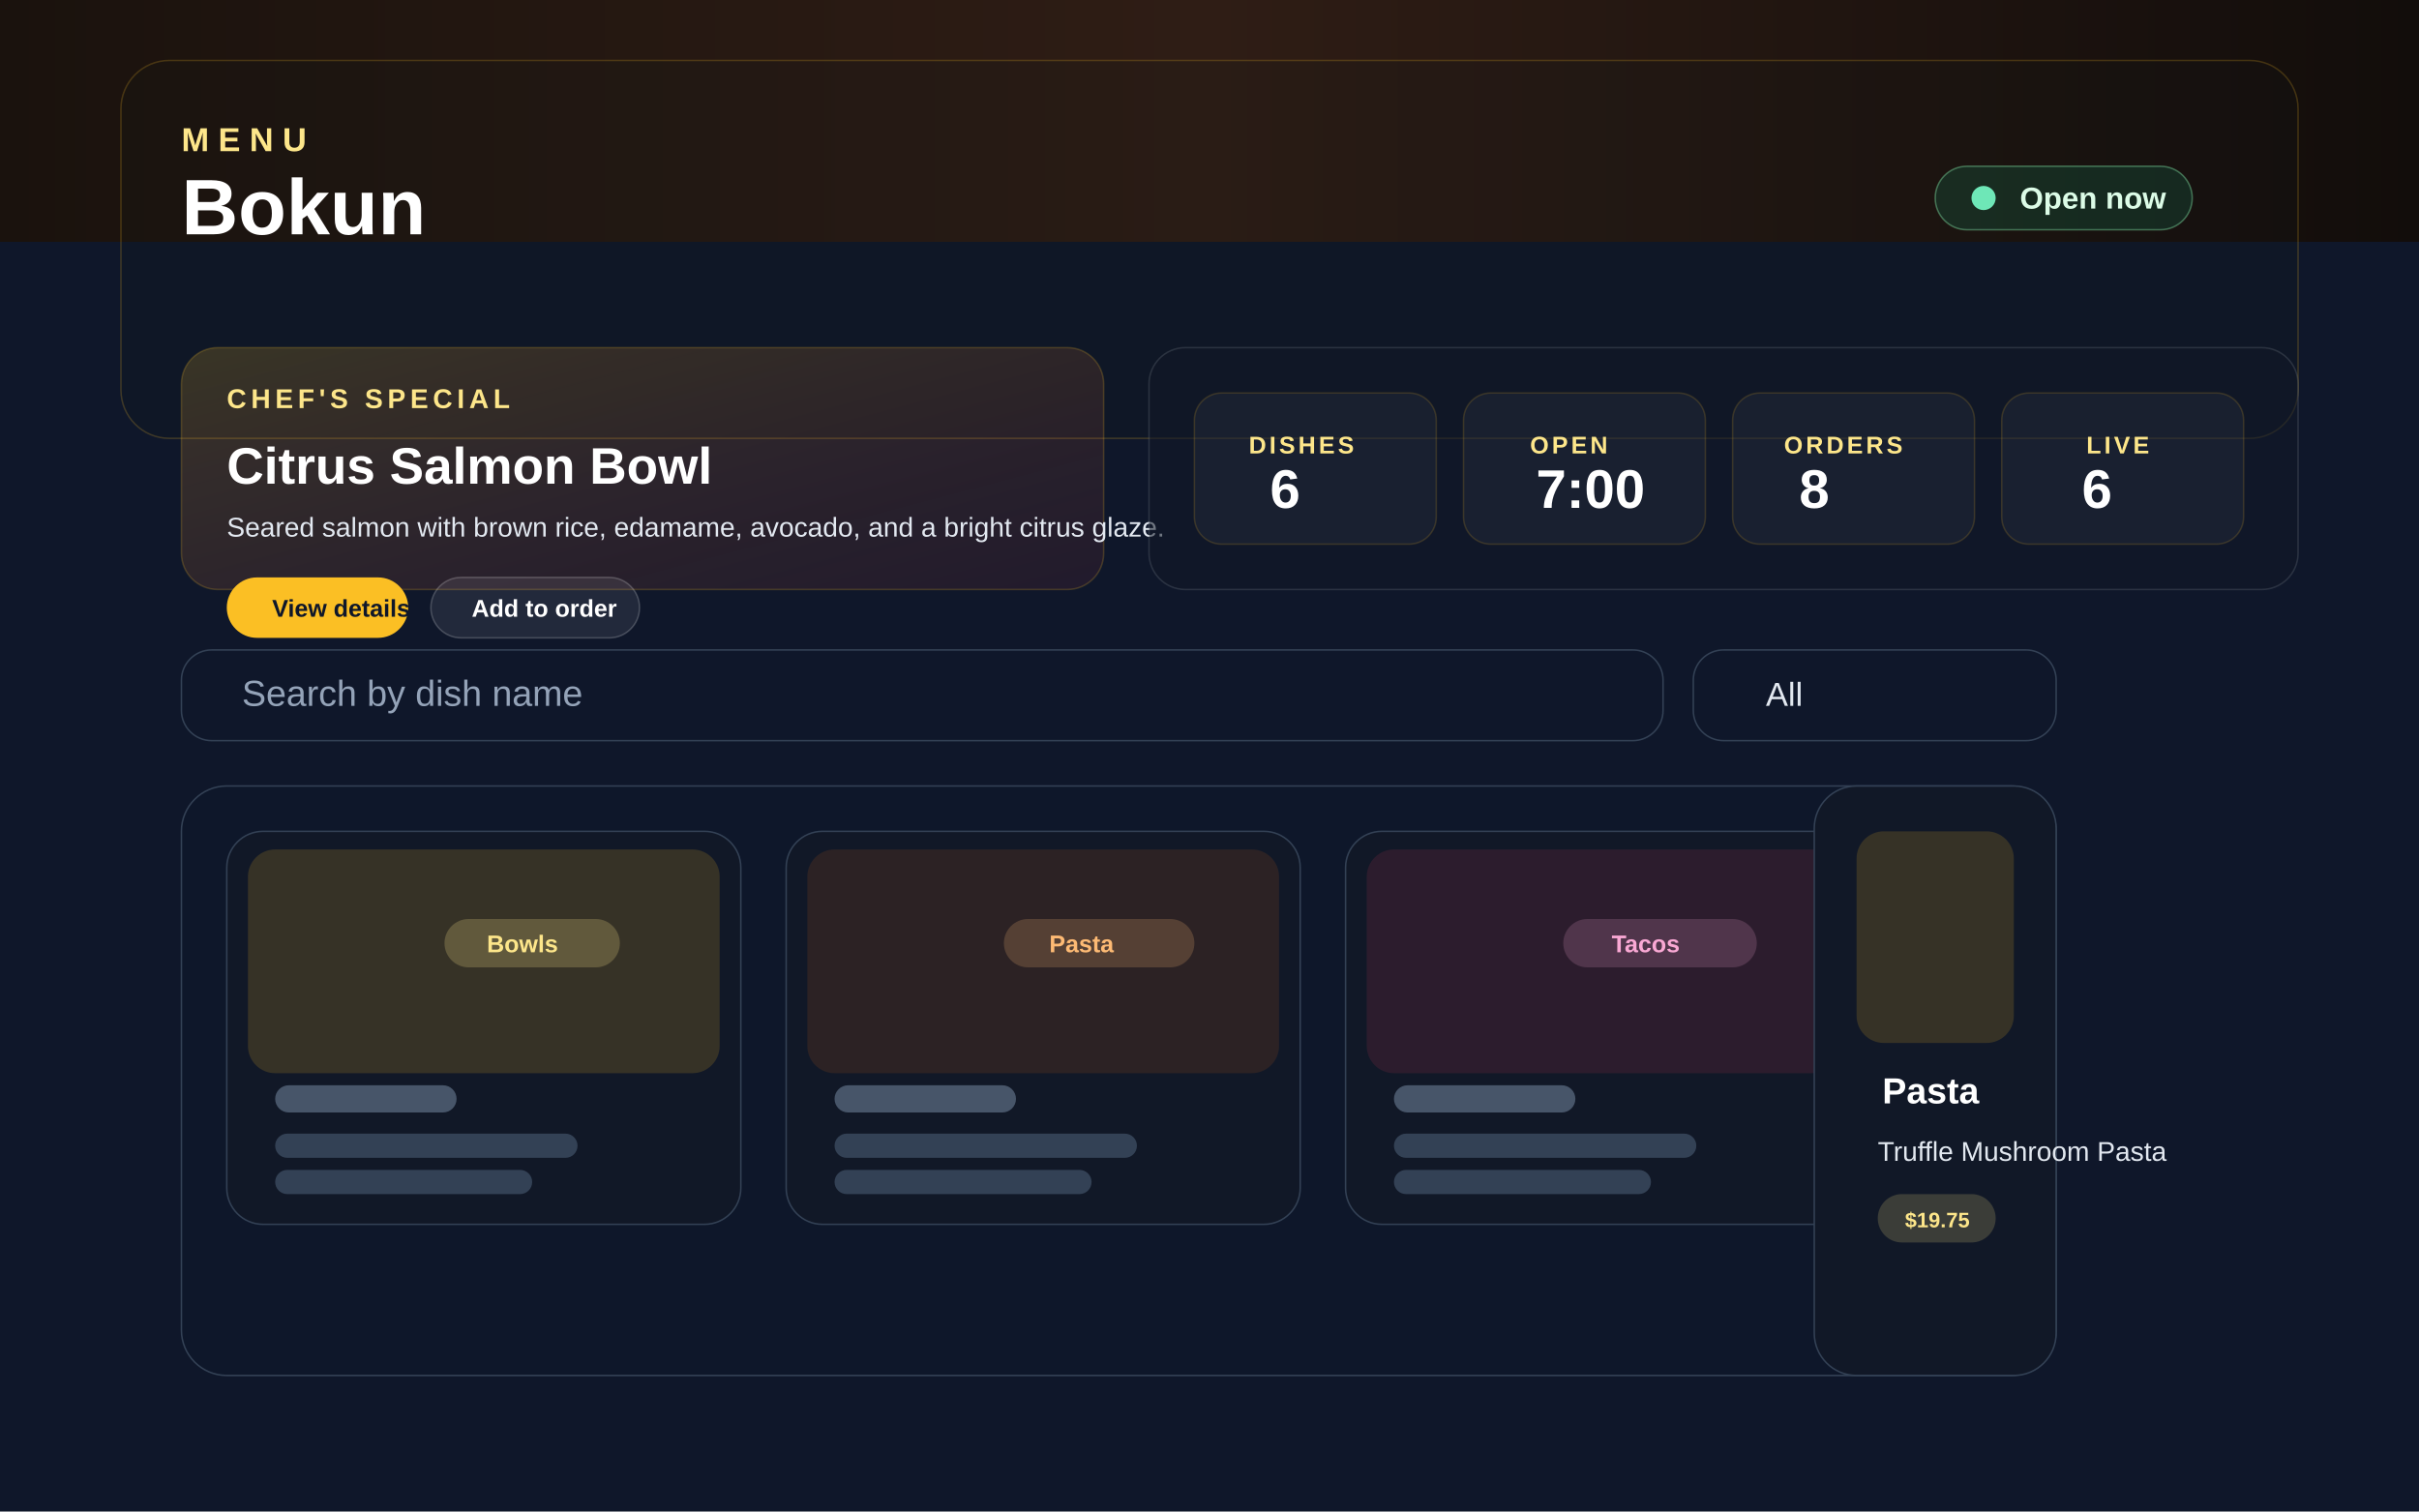
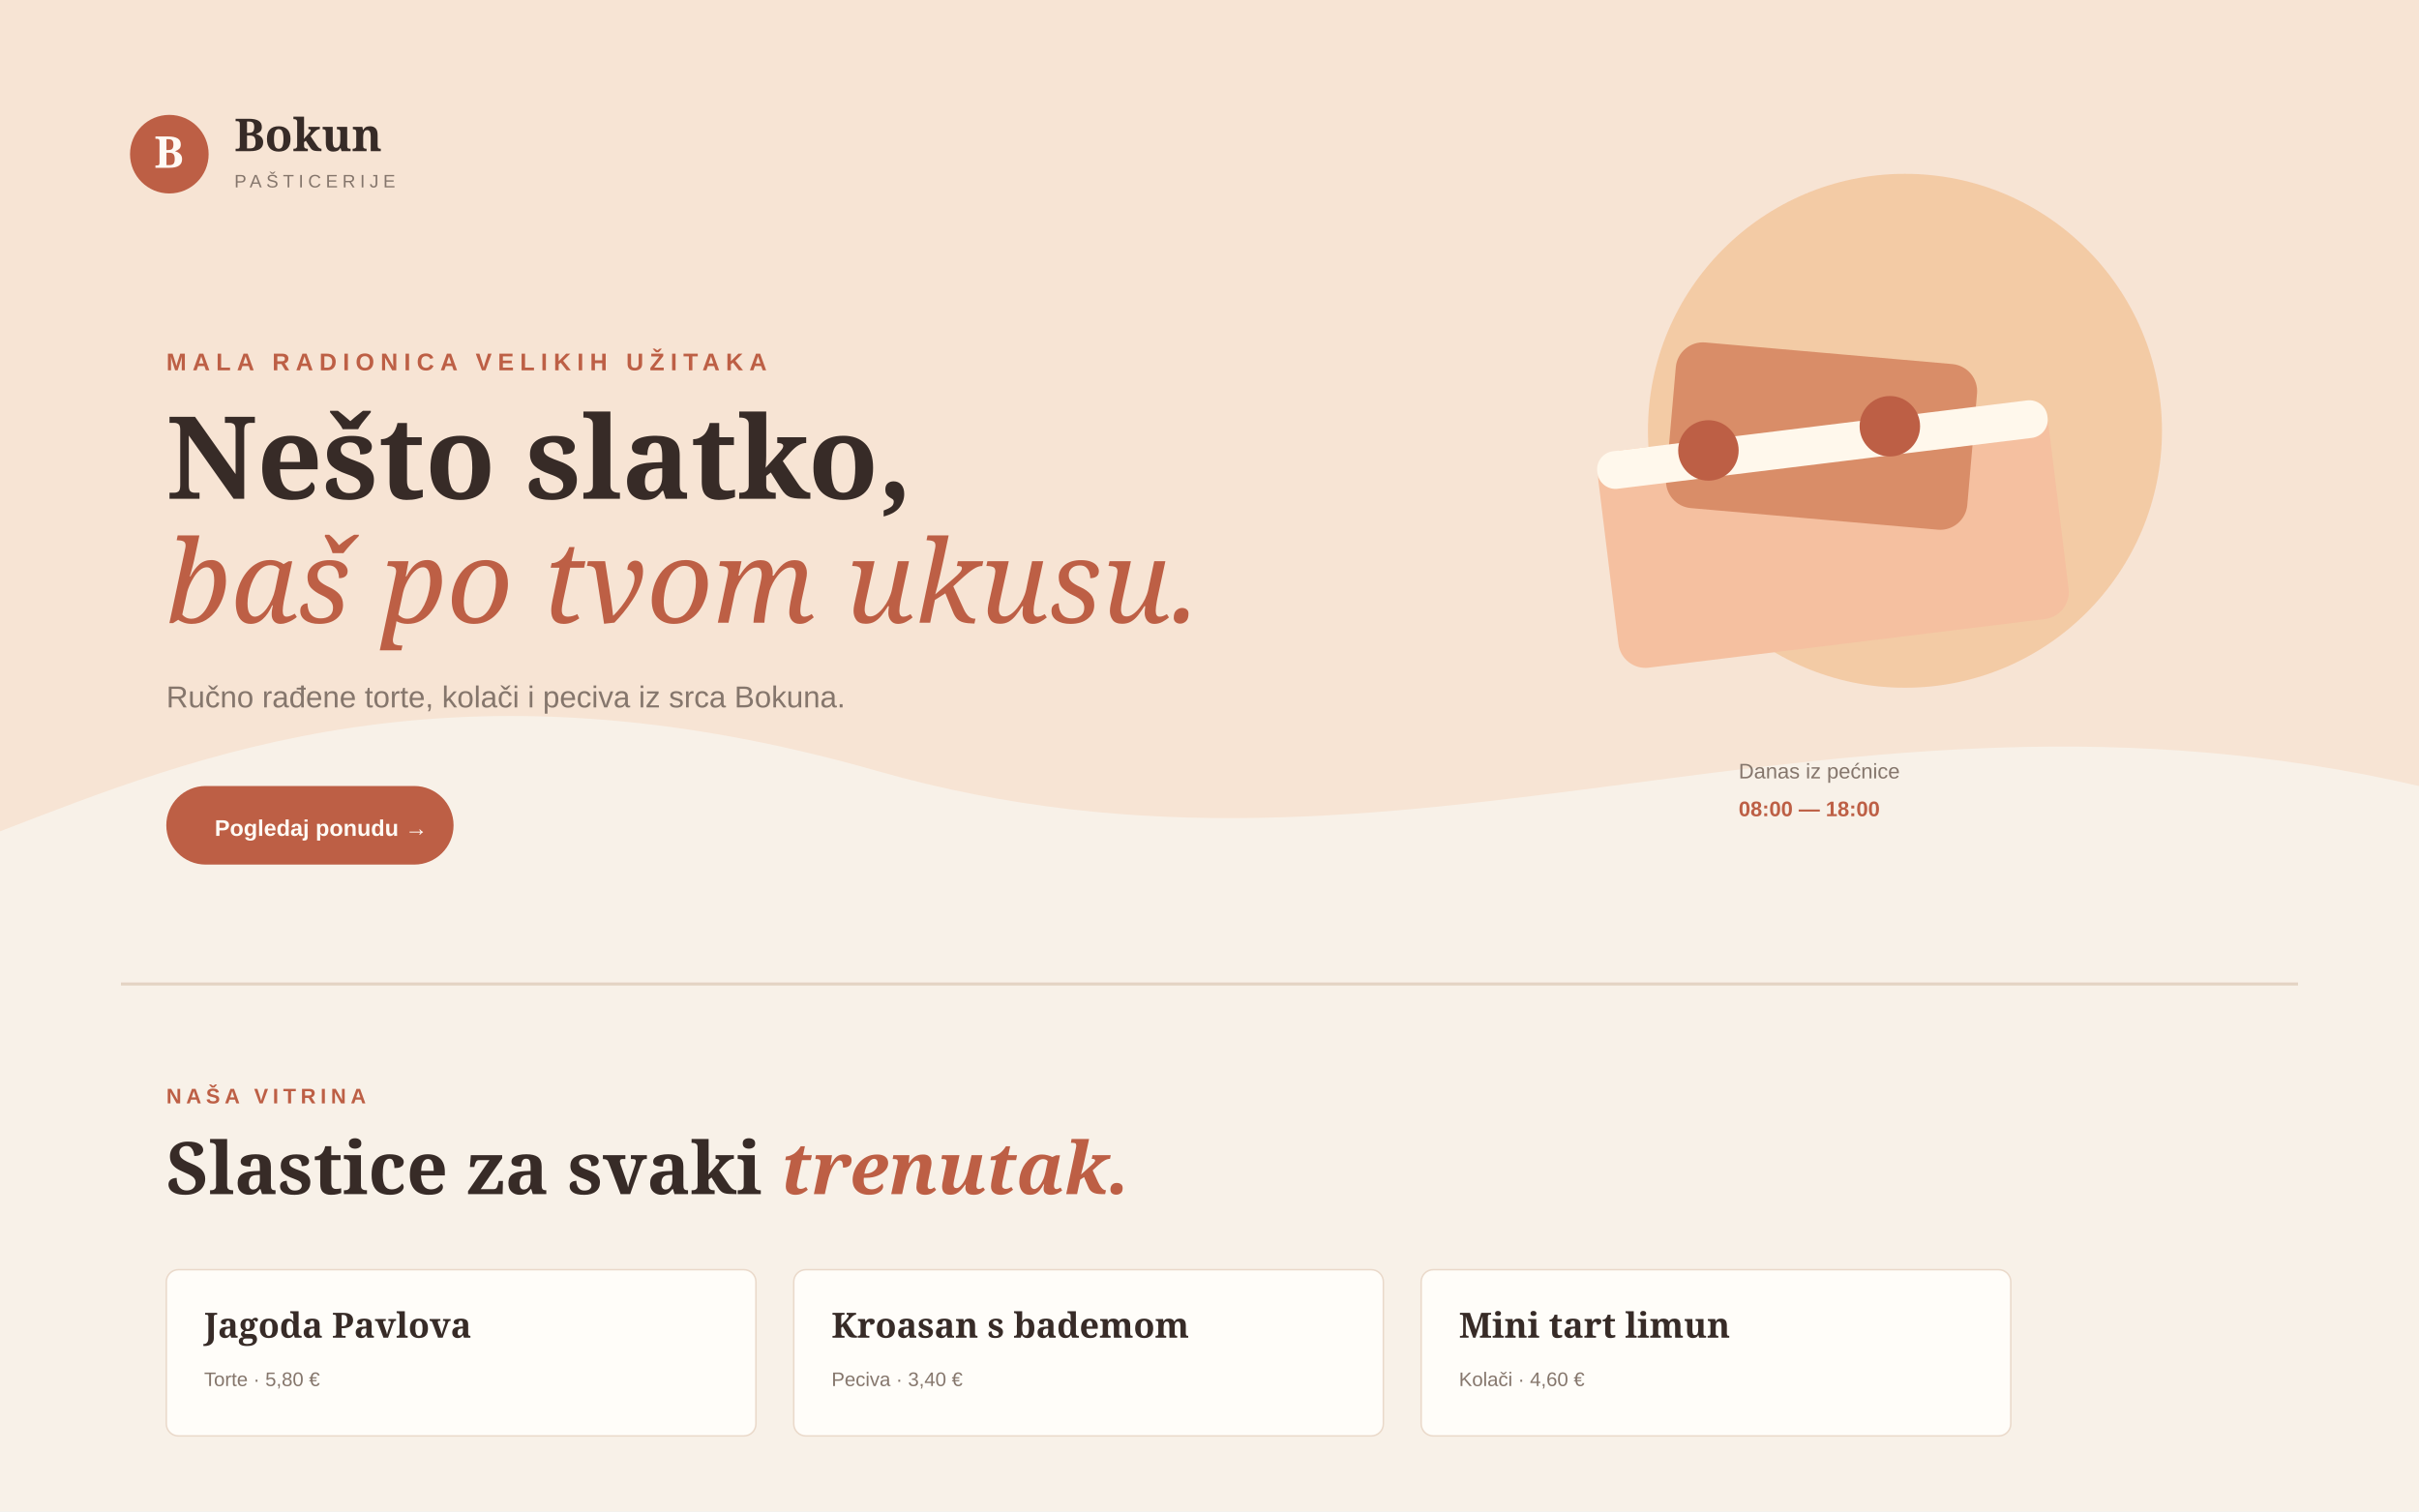
<svg xmlns="http://www.w3.org/2000/svg" width="1600" height="1000" viewBox="0 0 1600 1000" fill="none">
-   <rect width="1600" height="1000" fill="#0F172A" />
-   <defs>
-     <linearGradient id="headerGlow" x1="0" y1="0" x2="1600" y2="0" gradientUnits="userSpaceOnUse">
-       <stop stop-color="#1A120D" />
-       <stop offset="0.5" stop-color="#2F1D15" />
-       <stop offset="1" stop-color="#120D0B" />
-     </linearGradient>
-     <linearGradient id="cardGlow" x1="0" y1="0" x2="1" y2="1">
-       <stop stop-color="#FBBF24" stop-opacity="0.18" />
-       <stop offset="1" stop-color="#EF4444" stop-opacity="0.08" />
-     </linearGradient>
-   </defs>
-   <rect width="1600" height="160" fill="url(#headerGlow)" />
-   <rect x="80" y="40" width="1440" height="250" rx="32" fill="#16181B" fill-opacity="0.18" stroke="#FBBF24" stroke-opacity="0.2" />
-   <text x="120" y="100" fill="#FDE68A" font-family="Segoe UI, Arial, sans-serif" font-size="22" font-weight="700" letter-spacing="6">MENU</text>
-   <text x="120" y="155" fill="#FFFFFF" font-family="Segoe UI, Arial, sans-serif" font-size="52" font-weight="700">Bokun</text>
-   <rect x="1280" y="110" width="170" height="42" rx="21" fill="#10B981" fill-opacity="0.15" stroke="#86EFAC" stroke-opacity="0.4" />
-   <circle cx="1312" cy="131" r="8" fill="#6EE7B7" />
-   <text x="1336" y="138" fill="#DCFCE7" font-family="Segoe UI, Arial, sans-serif" font-size="20" font-weight="600">Open now</text>
-   <rect x="120" y="230" width="610" height="160" rx="24" fill="url(#cardGlow)" stroke="#FBBF24" stroke-opacity="0.2" />
-   <text x="150" y="270" fill="#FDE68A" font-family="Segoe UI, Arial, sans-serif" font-size="18" font-weight="700" letter-spacing="3">CHEF'S SPECIAL</text>
-   <text x="150" y="320" fill="#FFFFFF" font-family="Segoe UI, Arial, sans-serif" font-size="34" font-weight="700">Citrus Salmon Bowl</text>
-   <text x="150" y="355" fill="#E2E8F0" font-family="Segoe UI, Arial, sans-serif" font-size="18">Seared salmon with brown rice, edamame, avocado, and a bright citrus glaze.</text>
-   <rect x="150" y="382" width="120" height="40" rx="20" fill="#FBBF24" />
-   <text x="180" y="408" fill="#0F172A" font-family="Segoe UI, Arial, sans-serif" font-size="16" font-weight="700">View details</text>
-   <rect x="285" y="382" width="138" height="40" rx="20" fill="#FFFFFF" fill-opacity="0.08" stroke="#FFFFFF" stroke-opacity="0.2" />
-   <text x="312" y="408" fill="#FFFFFF" font-family="Segoe UI, Arial, sans-serif" font-size="16" font-weight="700">Add to order</text>
-   <rect x="760" y="230" width="760" height="160" rx="24" fill="#111827" fill-opacity="0.55" stroke="#F8FAFC" stroke-opacity="0.12" />
-   <rect x="790" y="260" width="160" height="100" rx="18" fill="#FFFFFF" fill-opacity="0.04" stroke="#FBBF24" stroke-opacity="0.16" />
-   <text x="826" y="300" fill="#FDE68A" font-family="Segoe UI, Arial, sans-serif" font-size="16" font-weight="700" letter-spacing="2">DISHES</text>
-   <text x="840" y="336" fill="#FFFFFF" font-family="Segoe UI, Arial, sans-serif" font-size="36" font-weight="700">6</text>
-   <rect x="968" y="260" width="160" height="100" rx="18" fill="#FFFFFF" fill-opacity="0.04" stroke="#FBBF24" stroke-opacity="0.16" />
-   <text x="1012" y="300" fill="#FDE68A" font-family="Segoe UI, Arial, sans-serif" font-size="16" font-weight="700" letter-spacing="2">OPEN</text>
-   <text x="1016" y="336" fill="#FFFFFF" font-family="Segoe UI, Arial, sans-serif" font-size="36" font-weight="700">7:00</text>
-   <rect x="1146" y="260" width="160" height="100" rx="18" fill="#FFFFFF" fill-opacity="0.04" stroke="#FBBF24" stroke-opacity="0.16" />
-   <text x="1180" y="300" fill="#FDE68A" font-family="Segoe UI, Arial, sans-serif" font-size="16" font-weight="700" letter-spacing="2">ORDERS</text>
-   <text x="1190" y="336" fill="#FFFFFF" font-family="Segoe UI, Arial, sans-serif" font-size="36" font-weight="700">8</text>
-   <rect x="1324" y="260" width="160" height="100" rx="18" fill="#FFFFFF" fill-opacity="0.04" stroke="#FBBF24" stroke-opacity="0.16" />
-   <text x="1380" y="300" fill="#FDE68A" font-family="Segoe UI, Arial, sans-serif" font-size="16" font-weight="700" letter-spacing="2">LIVE</text>
-   <text x="1377" y="336" fill="#FFFFFF" font-family="Segoe UI, Arial, sans-serif" font-size="36" font-weight="700">6</text>
-   <rect x="120" y="430" width="980" height="60" rx="20" fill="#0F172A" stroke="#334155" />
-   <text x="160" y="467" fill="#94A3B8" font-family="Segoe UI, Arial, sans-serif" font-size="24">Search by dish name</text>
-   <rect x="1120" y="430" width="240" height="60" rx="20" fill="#0F172A" stroke="#334155" />
-   <text x="1168" y="467" fill="#E2E8F0" font-family="Segoe UI, Arial, sans-serif" font-size="22">All</text>
-   <rect x="120" y="520" width="1240" height="390" rx="30" fill="#0F172A" fill-opacity="0.7" stroke="#334155" />
-   <g>
-     <rect x="150" y="550" width="340" height="260" rx="24" fill="#111827" stroke="#334155" />
-     <rect x="164" y="562" width="312" height="148" rx="18" fill="#FBBF24" fill-opacity="0.16" />
-     <rect x="182" y="718" width="120" height="18" rx="9" fill="#475569" />
-     <rect x="182" y="750" width="200" height="16" rx="8" fill="#334155" />
-     <rect x="182" y="774" width="170" height="16" rx="8" fill="#334155" />
-     <rect x="294" y="608" width="116" height="32" rx="16" fill="#FDE68A" fill-opacity="0.22" />
-     <text x="322" y="630" fill="#FDE68A" font-family="Segoe UI, Arial, sans-serif" font-size="16" font-weight="700">Bowls</text>
-   </g>
-   <g>
-     <rect x="520" y="550" width="340" height="260" rx="24" fill="#111827" stroke="#334155" />
-     <rect x="534" y="562" width="312" height="148" rx="18" fill="#F97316" fill-opacity="0.12" />
-     <rect x="552" y="718" width="120" height="18" rx="9" fill="#475569" />
-     <rect x="552" y="750" width="200" height="16" rx="8" fill="#334155" />
-     <rect x="552" y="774" width="170" height="16" rx="8" fill="#334155" />
-     <rect x="664" y="608" width="126" height="32" rx="16" fill="#FDBA74" fill-opacity="0.2" />
-     <text x="694" y="630" fill="#FDBA74" font-family="Segoe UI, Arial, sans-serif" font-size="16" font-weight="700">Pasta</text>
-   </g>
-   <g>
-     <rect x="890" y="550" width="340" height="260" rx="24" fill="#111827" stroke="#334155" />
-     <rect x="904" y="562" width="312" height="148" rx="18" fill="#F43F5E" fill-opacity="0.12" />
-     <rect x="922" y="718" width="120" height="18" rx="9" fill="#475569" />
-     <rect x="922" y="750" width="200" height="16" rx="8" fill="#334155" />
-     <rect x="922" y="774" width="170" height="16" rx="8" fill="#334155" />
-     <rect x="1034" y="608" width="128" height="32" rx="16" fill="#F9A8D4" fill-opacity="0.18" />
-     <text x="1066" y="630" fill="#F9A8D4" font-family="Segoe UI, Arial, sans-serif" font-size="16" font-weight="700">Tacos</text>
-   </g>
-   <rect x="1200" y="520" width="160" height="390" rx="28" fill="#111827" stroke="#334155" />
-   <rect x="1228" y="550" width="104" height="140" rx="18" fill="#FBBF24" fill-opacity="0.16" />
-   <text x="1245" y="730" fill="#FFFFFF" font-family="Segoe UI, Arial, sans-serif" font-size="24" font-weight="700">Pasta</text>
-   <text x="1242" y="768" fill="#E2E8F0" font-family="Segoe UI, Arial, sans-serif" font-size="18">Truffle Mushroom Pasta</text>
-   <rect x="1242" y="790" width="78" height="32" rx="16" fill="#FDE68A" fill-opacity="0.18" />
-   <text x="1260" y="812" fill="#FDE68A" font-family="Segoe UI, Arial, sans-serif" font-size="14" font-weight="700">$19.75</text>
+   <rect width="1600" height="1000" fill="#F8F1E8" />
+   <circle cx="1400" cy="40" r="280" fill="#F3D9BE" />
+   <path d="M0 0H1600V520C1210 430 930 610 580 510C300 430 130 500 0 550V0Z" fill="#F7E4D4" />
+   <circle cx="112" cy="102" r="26" fill="#BD5F45" />
+   <text x="102" y="111" fill="#FFFAF4" font-family="Georgia, serif" font-size="29" font-weight="700">B</text>
+   <text x="155" y="100" fill="#372B27" font-family="Georgia, serif" font-size="30" font-weight="700">Bokun</text>
+   <text x="155" y="124" fill="#85766C" font-family="Arial, sans-serif" font-size="12" letter-spacing="3">PAŠTICERIJE</text>
+   <text x="110" y="245" fill="#BD5F45" font-family="Arial, sans-serif" font-size="16" font-weight="700" letter-spacing="4">MALA RADIONICA VELIKIH UŽITAKA</text>
+   <text x="110" y="330" fill="#372B27" font-family="Georgia, serif" font-size="76" font-weight="700">Nešto slatko,</text>
+   <text x="110" y="412" fill="#BD5F45" font-family="Georgia, serif" font-size="76" font-style="italic">baš po tvom ukusu.</text>
+   <text x="110" y="468" fill="#85766C" font-family="Arial, sans-serif" font-size="20">Ručno rađene torte, kolači i peciva iz srca Bokuna.</text>
+   <rect x="110" y="520" width="190" height="52" rx="26" fill="#BD5F45" />
+   <text x="142" y="553" fill="#FFFAF4" font-family="Arial, sans-serif" font-size="15" font-weight="700">Pogledaj ponudu  →</text>
+   <circle cx="1260" cy="285" r="170" fill="#F3C49A" opacity=".8" />
+   <rect x="1055" y="300" width="300" height="145" rx="18" transform="rotate(-7 1055 300)" fill="#F5C0A0" />
+   <rect x="1110" y="225" width="200" height="110" rx="18" transform="rotate(5 1110 225)" fill="#D98D68" />
+   <rect x="1055" y="300" width="300" height="25" rx="12" transform="rotate(-7 1055 300)" fill="#FFF8EC" />
+   <circle cx="1130" cy="298" r="20" fill="#BD5F45" />
+   <circle cx="1250" cy="282" r="20" fill="#BD5F45" />
+   <text x="1150" y="515" fill="#85766C" font-family="Arial, sans-serif" font-size="14">Danas iz pećnice</text>
+   <text x="1150" y="540" fill="#BD5F45" font-family="Arial, sans-serif" font-size="14" font-weight="700">08:00 — 18:00</text>
+   <rect x="80" y="650" width="1440" height="2" fill="#E4D3C3" />
+   <text x="110" y="730" fill="#BD5F45" font-family="Arial, sans-serif" font-size="14" font-weight="700" letter-spacing="3">NAŠA VITRINA</text>
+   <text x="110" y="790" fill="#372B27" font-family="Georgia, serif" font-size="48" font-weight="700">Slastice za svaki <tspan fill="#BD5F45" font-style="italic">trenutak.</tspan>
+   </text>
+   <rect x="110" y="840" width="390" height="110" rx="8" fill="#FFFDF9" stroke="#EAD9CA" />
+   <rect x="525" y="840" width="390" height="110" rx="8" fill="#FFFDF9" stroke="#EAD9CA" />
+   <rect x="940" y="840" width="390" height="110" rx="8" fill="#FFFDF9" stroke="#EAD9CA" />
+   <text x="135" y="885" fill="#372B27" font-family="Georgia, serif" font-size="23" font-weight="700">Jagoda Pavlova</text>
+   <text x="135" y="917" fill="#85766C" font-family="Arial, sans-serif" font-size="13">Torte · 5,80 €</text>
+   <text x="550" y="885" fill="#372B27" font-family="Georgia, serif" font-size="23" font-weight="700">Kroasan s bademom</text>
+   <text x="550" y="917" fill="#85766C" font-family="Arial, sans-serif" font-size="13">Peciva · 3,40 €</text>
+   <text x="965" y="885" fill="#372B27" font-family="Georgia, serif" font-size="23" font-weight="700">Mini tart limun</text>
+   <text x="965" y="917" fill="#85766C" font-family="Arial, sans-serif" font-size="13">Kolači · 4,60 €</text>
</svg>
